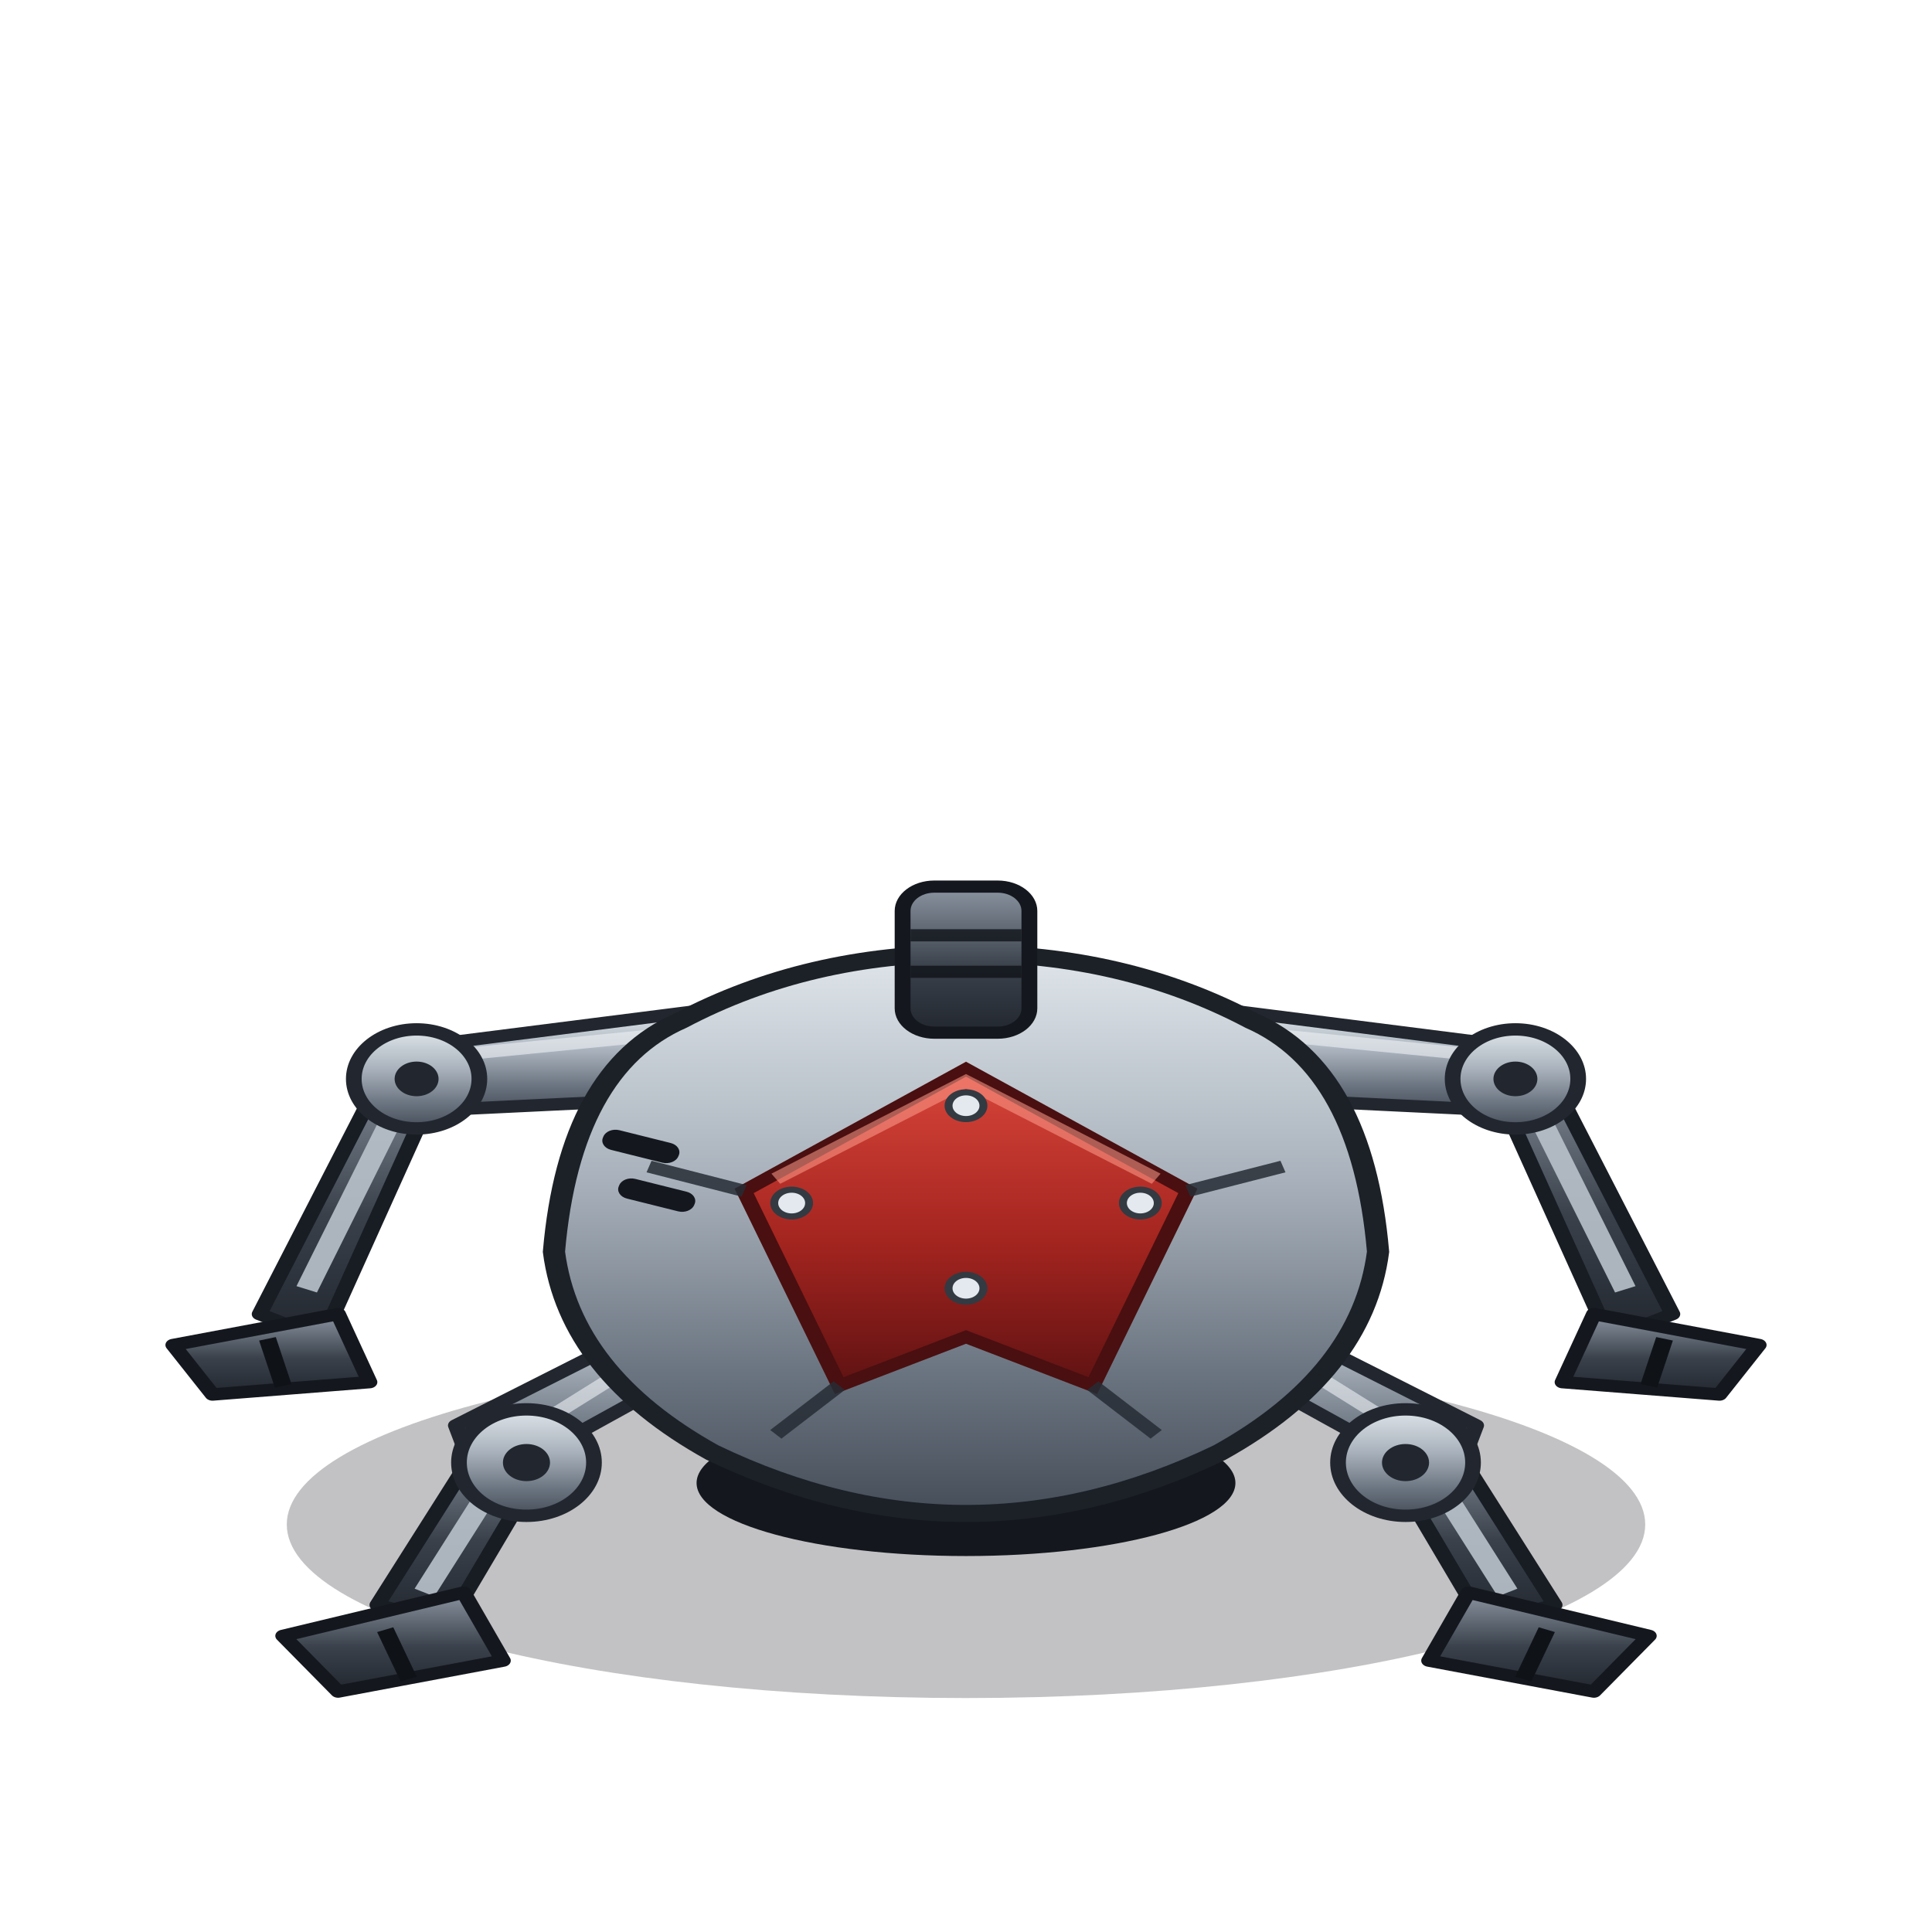
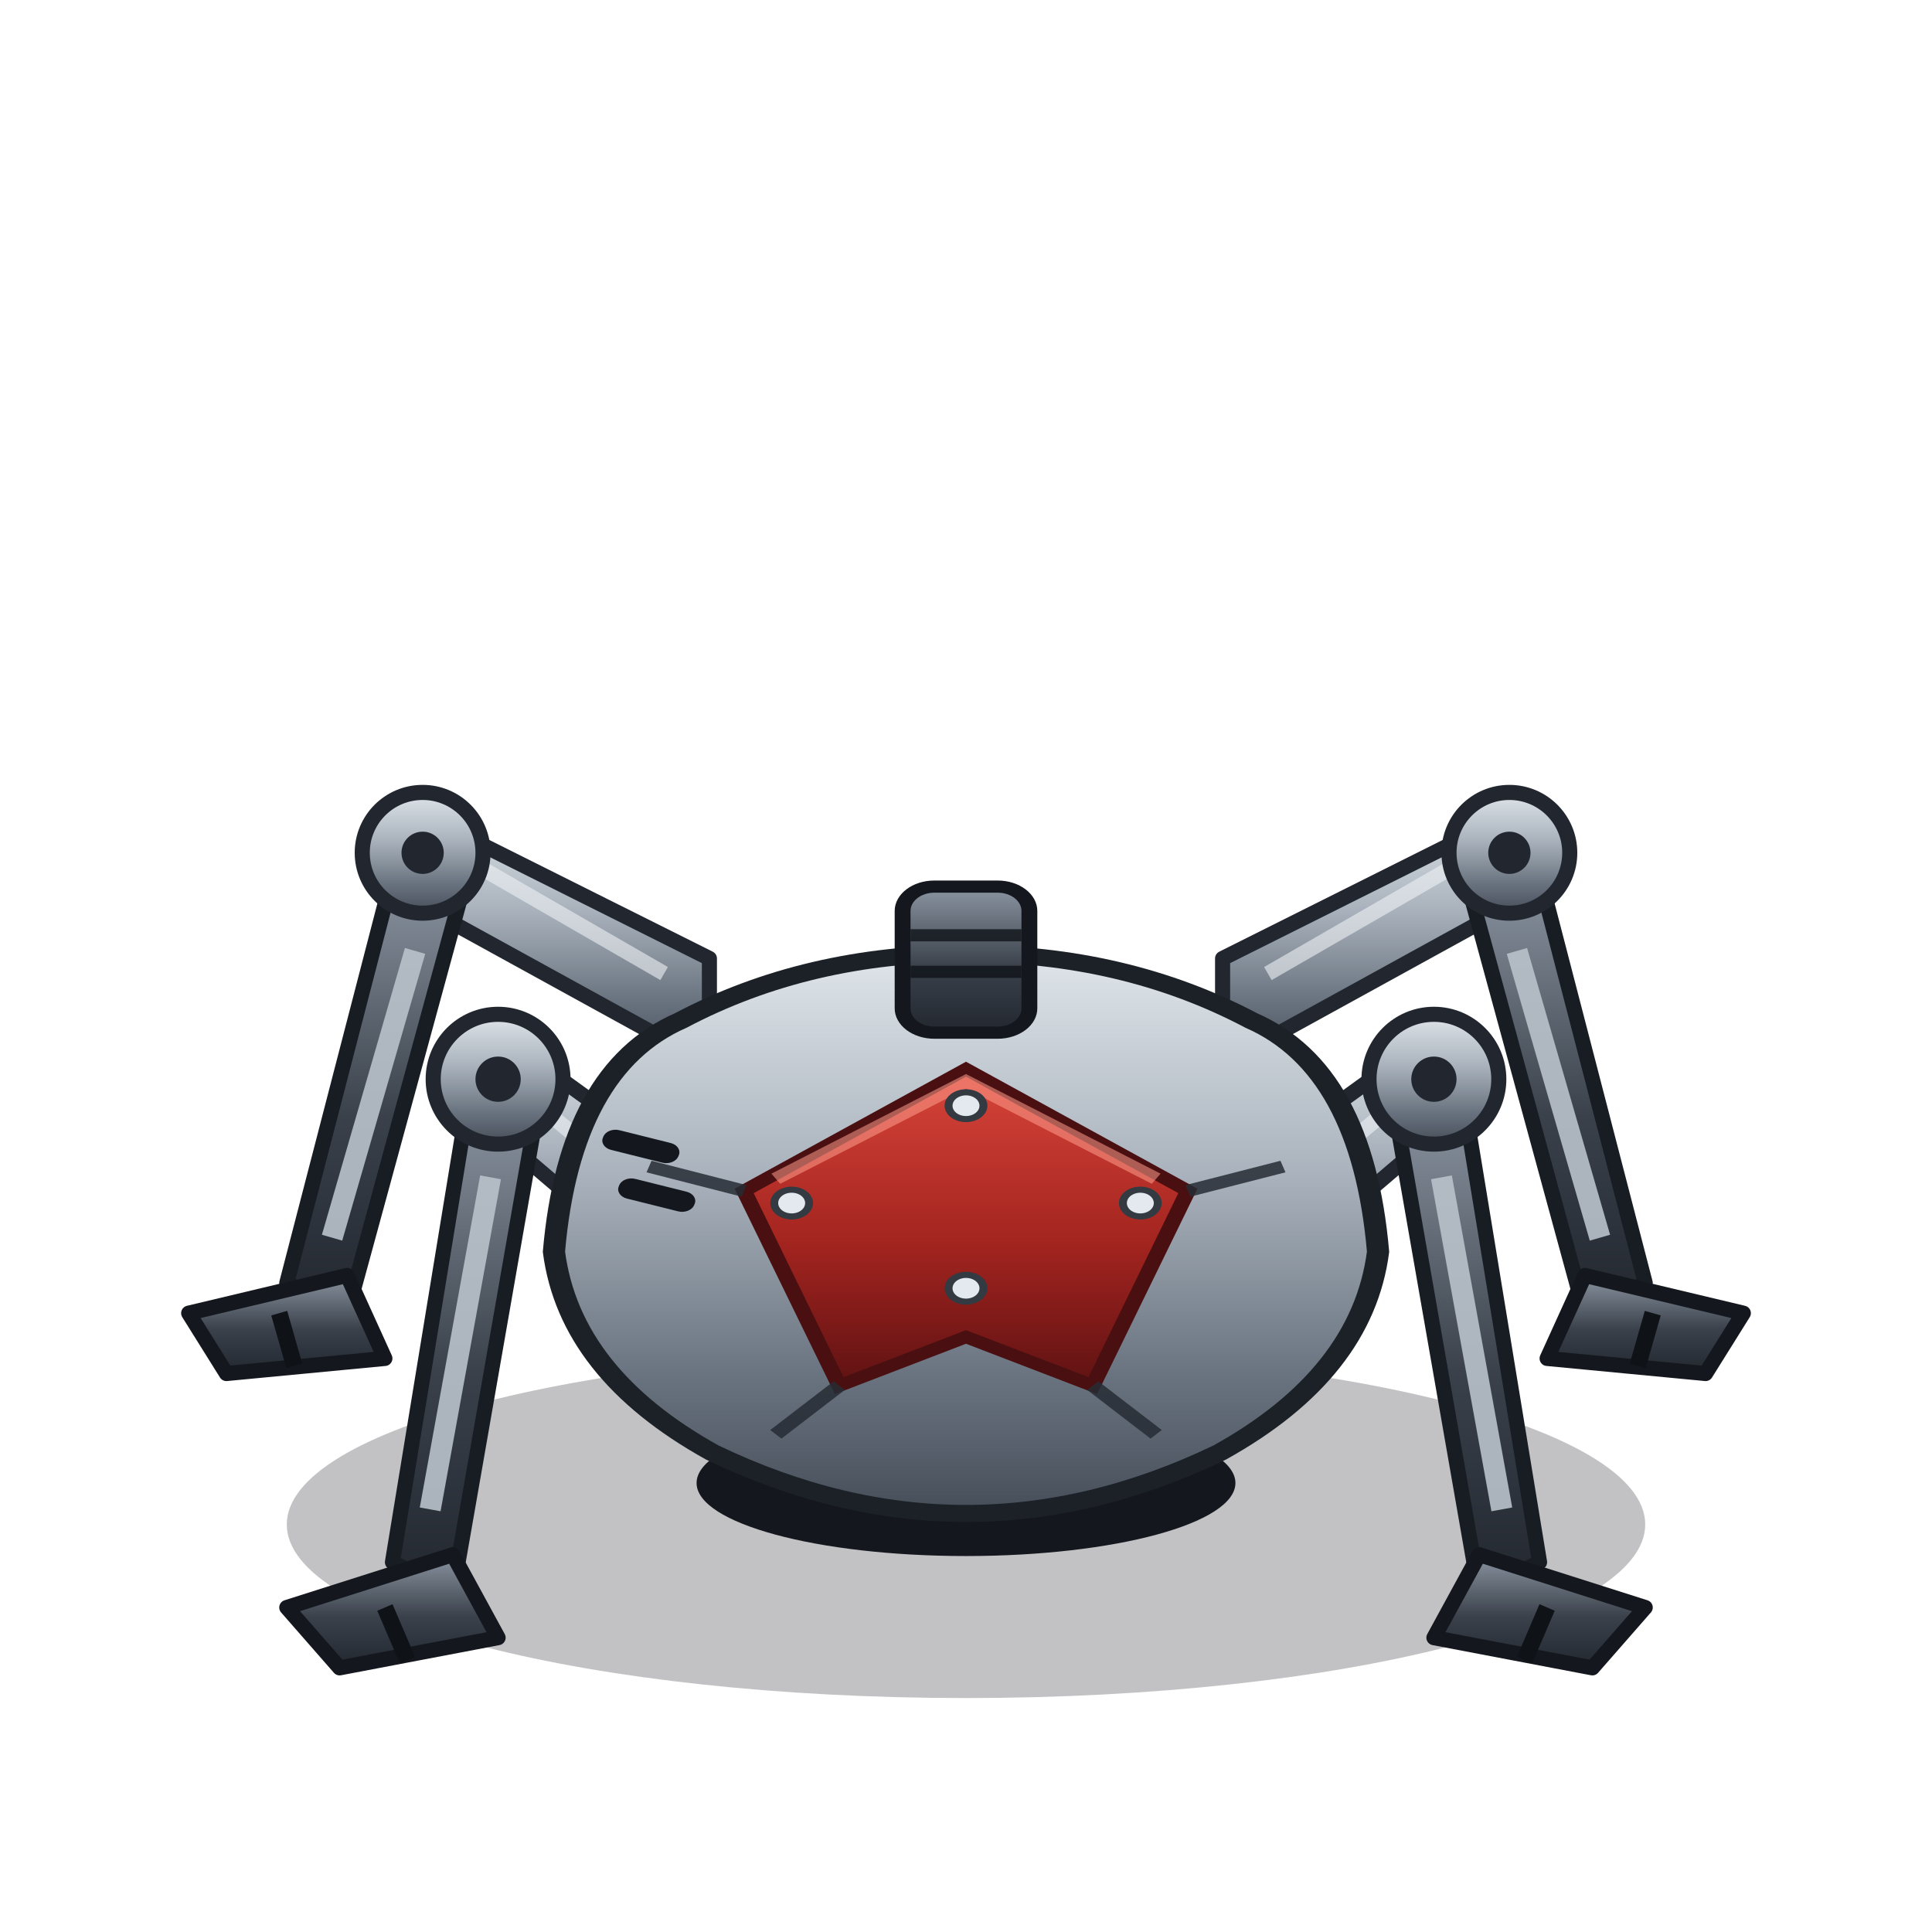
<svg xmlns="http://www.w3.org/2000/svg" viewBox="0 0 128 128" class="robot-body stealth" data-class="stealth" data-posture="ducking" data-turret-pivot="64 50" role="img" aria-label="stealth bot body, ducking">
  <defs>
    <linearGradient id="fp-steel" x1="0" y1="0" x2="0" y2="1">
      <stop offset="0%" stop-color="#dfe5ea" />
      <stop offset="40%" stop-color="#a9b2bc" />
      <stop offset="75%" stop-color="#6a7480" />
      <stop offset="100%" stop-color="#454d58" />
    </linearGradient>
    <linearGradient id="fp-iron" x1="0" y1="0" x2="0" y2="1">
      <stop offset="0%" stop-color="#8b95a1" />
      <stop offset="55%" stop-color="#3a414b" />
      <stop offset="100%" stop-color="#22272f" />
    </linearGradient>
    <linearGradient id="fp-paint" x1="0" y1="0" x2="0" y2="1">
      <stop offset="0%" stop-color="#d8453a" />
      <stop offset="55%" stop-color="#a3241f" />
      <stop offset="100%" stop-color="#5f1213" />
    </linearGradient>
    <linearGradient id="fp-gun" x1="72" y1="0" x2="82" y2="0" gradientUnits="userSpaceOnUse">
      <stop offset="0%" stop-color="#39404a" />
      <stop offset="45%" stop-color="#9aa5b1" />
      <stop offset="58%" stop-color="#c7d0d8" />
      <stop offset="100%" stop-color="#2c323b" />
    </linearGradient>
    <radialGradient id="fp-pod" cx="50%" cy="42%" r="70%">
      <stop offset="0%" stop-color="#cfd6dd" />
      <stop offset="60%" stop-color="#7e8894" />
      <stop offset="100%" stop-color="#3a414b" />
    </radialGradient>
  </defs>
  <ellipse class="shadow" cx="64" cy="101" rx="45" ry="11.5" fill="#0a0d12" opacity="0.25" />
-   <g class="legs" stroke-linejoin="round" transform="translate(64 101) scale(1.04 0.82) translate(-64 -101)">
+   <g class="legs" stroke-linejoin="round">
    <g class="leg rear-left">
-       <polygon points="47,59.5 47,66.5 29,67.6 29,62.4" fill="url(#fp-steel)" stroke="#22272f" stroke-width="1" />
-       <path d="M44 61.5 32 63" stroke="#eef2f5" stroke-width="1" opacity="0.6" />
-       <polygon points="31,63.5 26.5,65.5 19,84 23,86 " fill="url(#fp-iron)" stroke="#181d24" stroke-width="1" />
-       <path d="M27.5 68 22 82" stroke="#b9c2cb" stroke-width="1.4" opacity="0.9" />
-       <circle cx="29" cy="65" r="4" fill="url(#fp-steel)" stroke="#22272f" stroke-width="1" />
-       <circle cx="29" cy="65" r="1.4" fill="#22272f" />
-       <polygon points="24,84 13.5,86.5 16,90.5 26,89.5" fill="url(#fp-iron)" stroke="#14181e" stroke-width="1" />
-       <path d="M19.5 86 20.5 89.8" stroke="#0f1318" stroke-width="1.1" />
+       <polygon points="47,63.5 47,70.5 27,59.5 27,53.5" fill="url(#fp-steel)" stroke="#22272f" stroke-width="1" />
+       <path d="M44 64.5 31 57" stroke="#eef2f5" stroke-width="1" opacity="0.6" />
+       <polygon points="26,58 30.5,59.5 23,87 19,85" fill="url(#fp-iron)" stroke="#181d24" stroke-width="1" />
+       <path d="M27.5 63 22 82" stroke="#b9c2cb" stroke-width="1.4" opacity="0.9" />
+       <circle cx="28" cy="56.5" r="4" fill="url(#fp-steel)" stroke="#22272f" stroke-width="1" />
+       <circle cx="28" cy="56.5" r="1.4" fill="#22272f" />
+       <polygon points="23,84.5 12.5,87 15,91 25.5,90" fill="url(#fp-iron)" stroke="#14181e" stroke-width="1" />
+       <path d="M18.5 87 19.5 90.5" stroke="#0f1318" stroke-width="1.1" />
    </g>
    <g class="leg rear-right">
-       <polygon points="81,59.5 81,66.5 99,67.6 99,62.4" fill="url(#fp-steel)" stroke="#22272f" stroke-width="1" />
-       <path d="M84 61.5 96 63" stroke="#eef2f5" stroke-width="1" opacity="0.6" />
-       <polygon points="97,63.5 101.5,65.5 109,84 105,86" fill="url(#fp-iron)" stroke="#181d24" stroke-width="1" />
-       <path d="M100.5 68 106 82" stroke="#b9c2cb" stroke-width="1.4" opacity="0.9" />
-       <circle cx="99" cy="65" r="4" fill="url(#fp-steel)" stroke="#22272f" stroke-width="1" />
-       <circle cx="99" cy="65" r="1.4" fill="#22272f" />
-       <polygon points="104,84 114.5,86.5 112,90.5 102,89.5" fill="url(#fp-iron)" stroke="#14181e" stroke-width="1" />
-       <path d="M108.5 86 107.5 89.8" stroke="#0f1318" stroke-width="1.1" />
+       <polygon points="81,63.5 81,70.5 101,59.5 101,53.5" fill="url(#fp-steel)" stroke="#22272f" stroke-width="1" />
+       <path d="M84 64.5 97 57" stroke="#eef2f5" stroke-width="1" opacity="0.6" />
+       <polygon points="102,58 97.5,59.5 105,87 109,85" fill="url(#fp-iron)" stroke="#181d24" stroke-width="1" />
+       <path d="M100.5 63 106 82" stroke="#b9c2cb" stroke-width="1.4" opacity="0.9" />
+       <circle cx="100" cy="56.5" r="4" fill="url(#fp-steel)" stroke="#22272f" stroke-width="1" />
+       <circle cx="100" cy="56.5" r="1.4" fill="#22272f" />
+       <polygon points="105,84.5 115.5,87 113,91 102.5,90" fill="url(#fp-iron)" stroke="#14181e" stroke-width="1" />
+       <path d="M109.5 87 108.5 90.5" stroke="#0f1318" stroke-width="1.1" />
    </g>
    <g class="leg front-left">
-       <polygon points="51,80.5 48,87.5 33,98 31.5,93" fill="url(#fp-steel)" stroke="#22272f" stroke-width="1" />
-       <path d="M48 84 36 93.5" stroke="#eef2f5" stroke-width="1" opacity="0.6" />
-       <polygon points="38,94 32.5,95.5 26.5,107.5 31,109" fill="url(#fp-iron)" stroke="#181d24" stroke-width="1" />
-       <path d="M33.5 98.5 29.5 106.5" stroke="#b9c2cb" stroke-width="1.4" opacity="0.9" />
-       <circle cx="36" cy="96" r="4.3" fill="url(#fp-steel)" stroke="#22272f" stroke-width="1" />
-       <circle cx="36" cy="96" r="1.5" fill="#22272f" />
-       <polygon points="32,106.5 20.5,110 24,114.5 34.5,112" fill="url(#fp-iron)" stroke="#14181e" stroke-width="1" />
-       <path d="M27 109.5 28.5 113.5" stroke="#0f1318" stroke-width="1.1" />
+       <polygon points="51,81.5 48,88 31,73.5 33,68.5" fill="url(#fp-steel)" stroke="#22272f" stroke-width="1" />
+       <path d="M47.5 83 36 73.5" stroke="#eef2f5" stroke-width="1" opacity="0.6" />
+       <polygon points="31,73 35.5,74 30,105.5 26,103.5" fill="url(#fp-iron)" stroke="#181d24" stroke-width="1" />
+       <path d="M32.5 78 28.5 100" stroke="#b9c2cb" stroke-width="1.4" opacity="0.9" />
+       <circle cx="33" cy="71.5" r="4.3" fill="url(#fp-steel)" stroke="#22272f" stroke-width="1" />
+       <circle cx="33" cy="71.5" r="1.5" fill="#22272f" />
+       <polygon points="30,103 19,106.5 22.5,110.5 33,108.5" fill="url(#fp-iron)" stroke="#14181e" stroke-width="1" />
+       <path d="M25.5 106.5 27 110" stroke="#0f1318" stroke-width="1.1" />
    </g>
    <g class="leg front-right">
-       <polygon points="77,80.5 80,87.5 95,98 96.5,93" fill="url(#fp-steel)" stroke="#22272f" stroke-width="1" />
-       <path d="M80 84 92 93.5" stroke="#eef2f5" stroke-width="1" opacity="0.6" />
-       <polygon points="90,94 95.5,95.5 101.5,107.5 97,109" fill="url(#fp-iron)" stroke="#181d24" stroke-width="1" />
-       <path d="M94.5 98.5 98.5 106.5" stroke="#b9c2cb" stroke-width="1.4" opacity="0.9" />
-       <circle cx="92" cy="96" r="4.3" fill="url(#fp-steel)" stroke="#22272f" stroke-width="1" />
-       <circle cx="92" cy="96" r="1.5" fill="#22272f" />
-       <polygon points="96,106.5 107.5,110 104,114.5 93.5,112" fill="url(#fp-iron)" stroke="#14181e" stroke-width="1" />
-       <path d="M101 109.5 99.5 113.5" stroke="#0f1318" stroke-width="1.1" />
+       <polygon points="77,81.5 80,88 97,73.5 95,68.5" fill="url(#fp-steel)" stroke="#22272f" stroke-width="1" />
+       <path d="M80.5 83 92 73.5" stroke="#eef2f5" stroke-width="1" opacity="0.6" />
+       <polygon points="97,73 92.5,74 98,105.5 102,103.5" fill="url(#fp-iron)" stroke="#181d24" stroke-width="1" />
+       <path d="M95.5 78 99.5 100" stroke="#b9c2cb" stroke-width="1.4" opacity="0.9" />
+       <circle cx="95" cy="71.5" r="4.3" fill="url(#fp-steel)" stroke="#22272f" stroke-width="1" />
+       <circle cx="95" cy="71.5" r="1.5" fill="#22272f" />
+       <polygon points="98,103 109,106.5 105.5,110.5 95,108.5" fill="url(#fp-iron)" stroke="#14181e" stroke-width="1" />
+       <path d="M102.5 106.5 101 110" stroke="#0f1318" stroke-width="1.1" />
    </g>
  </g>
  <g class="body" transform="translate(0 6) translate(64 94.5) scale(1 0.96) translate(-64 -94.5) translate(64 93) scale(1.05 0.84) translate(-64 -93)">
    <ellipse cx="64" cy="92" rx="17" ry="6" fill="#14181e" />
    <path d="M38 73 Q39 58 46 54 Q54 48.5 64 48.5 Q74 48.5 82 54 Q89 58 90 73 Q89 83 80 89.5 Q72 94.5 64 94.5 Q56 94.5 48 89.5 Q39 83 38 73 Z" fill="url(#fp-steel)" stroke="#1c2127" stroke-width="1.4" />
    <path class="team-paint" d="M64 58 L78 68 L72 84 L64 80 L56 84 L50 68 Z" fill="url(#fp-paint)" stroke="#4a0f10" stroke-width="1" />
    <path class="team-paint-edge" d="M52 67 L64 59 L76 67" fill="none" stroke="#ff9d8c" stroke-width="1" opacity="0.55" />
    <path d="M50 68 L44 66 M78 68 L84 66 M72 84 L76 88 M56 84 L52 88" stroke="#262c34" stroke-width="1" opacity="0.85" />
    <circle cx="64" cy="61" r="1.1" fill="#e3e9ee" stroke="#333a42" stroke-width="0.5" />
    <circle cx="75" cy="69" r="1.1" fill="#e3e9ee" stroke="#333a42" stroke-width="0.5" />
    <circle cx="53" cy="69" r="1.1" fill="#e3e9ee" stroke="#333a42" stroke-width="0.5" />
    <circle cx="64" cy="76" r="1.1" fill="#e3e9ee" stroke="#333a42" stroke-width="0.5" />
    <rect x="41" y="63.5" width="5" height="1.7" rx="0.8" transform="rotate(18 43.5 64.3)" fill="#14181e" />
    <rect x="42" y="67.5" width="5" height="1.7" rx="0.8" transform="rotate(18 44.5 68.3)" fill="#14181e" />
    <rect x="60" y="43" width="8" height="12" rx="2" fill="url(#fp-iron)" stroke="#14181e" stroke-width="1" />
    <path d="M60.5 47 h7 M60.5 50 h7" stroke="#0f1318" stroke-width="1" opacity="0.8" />
  </g>
</svg>
